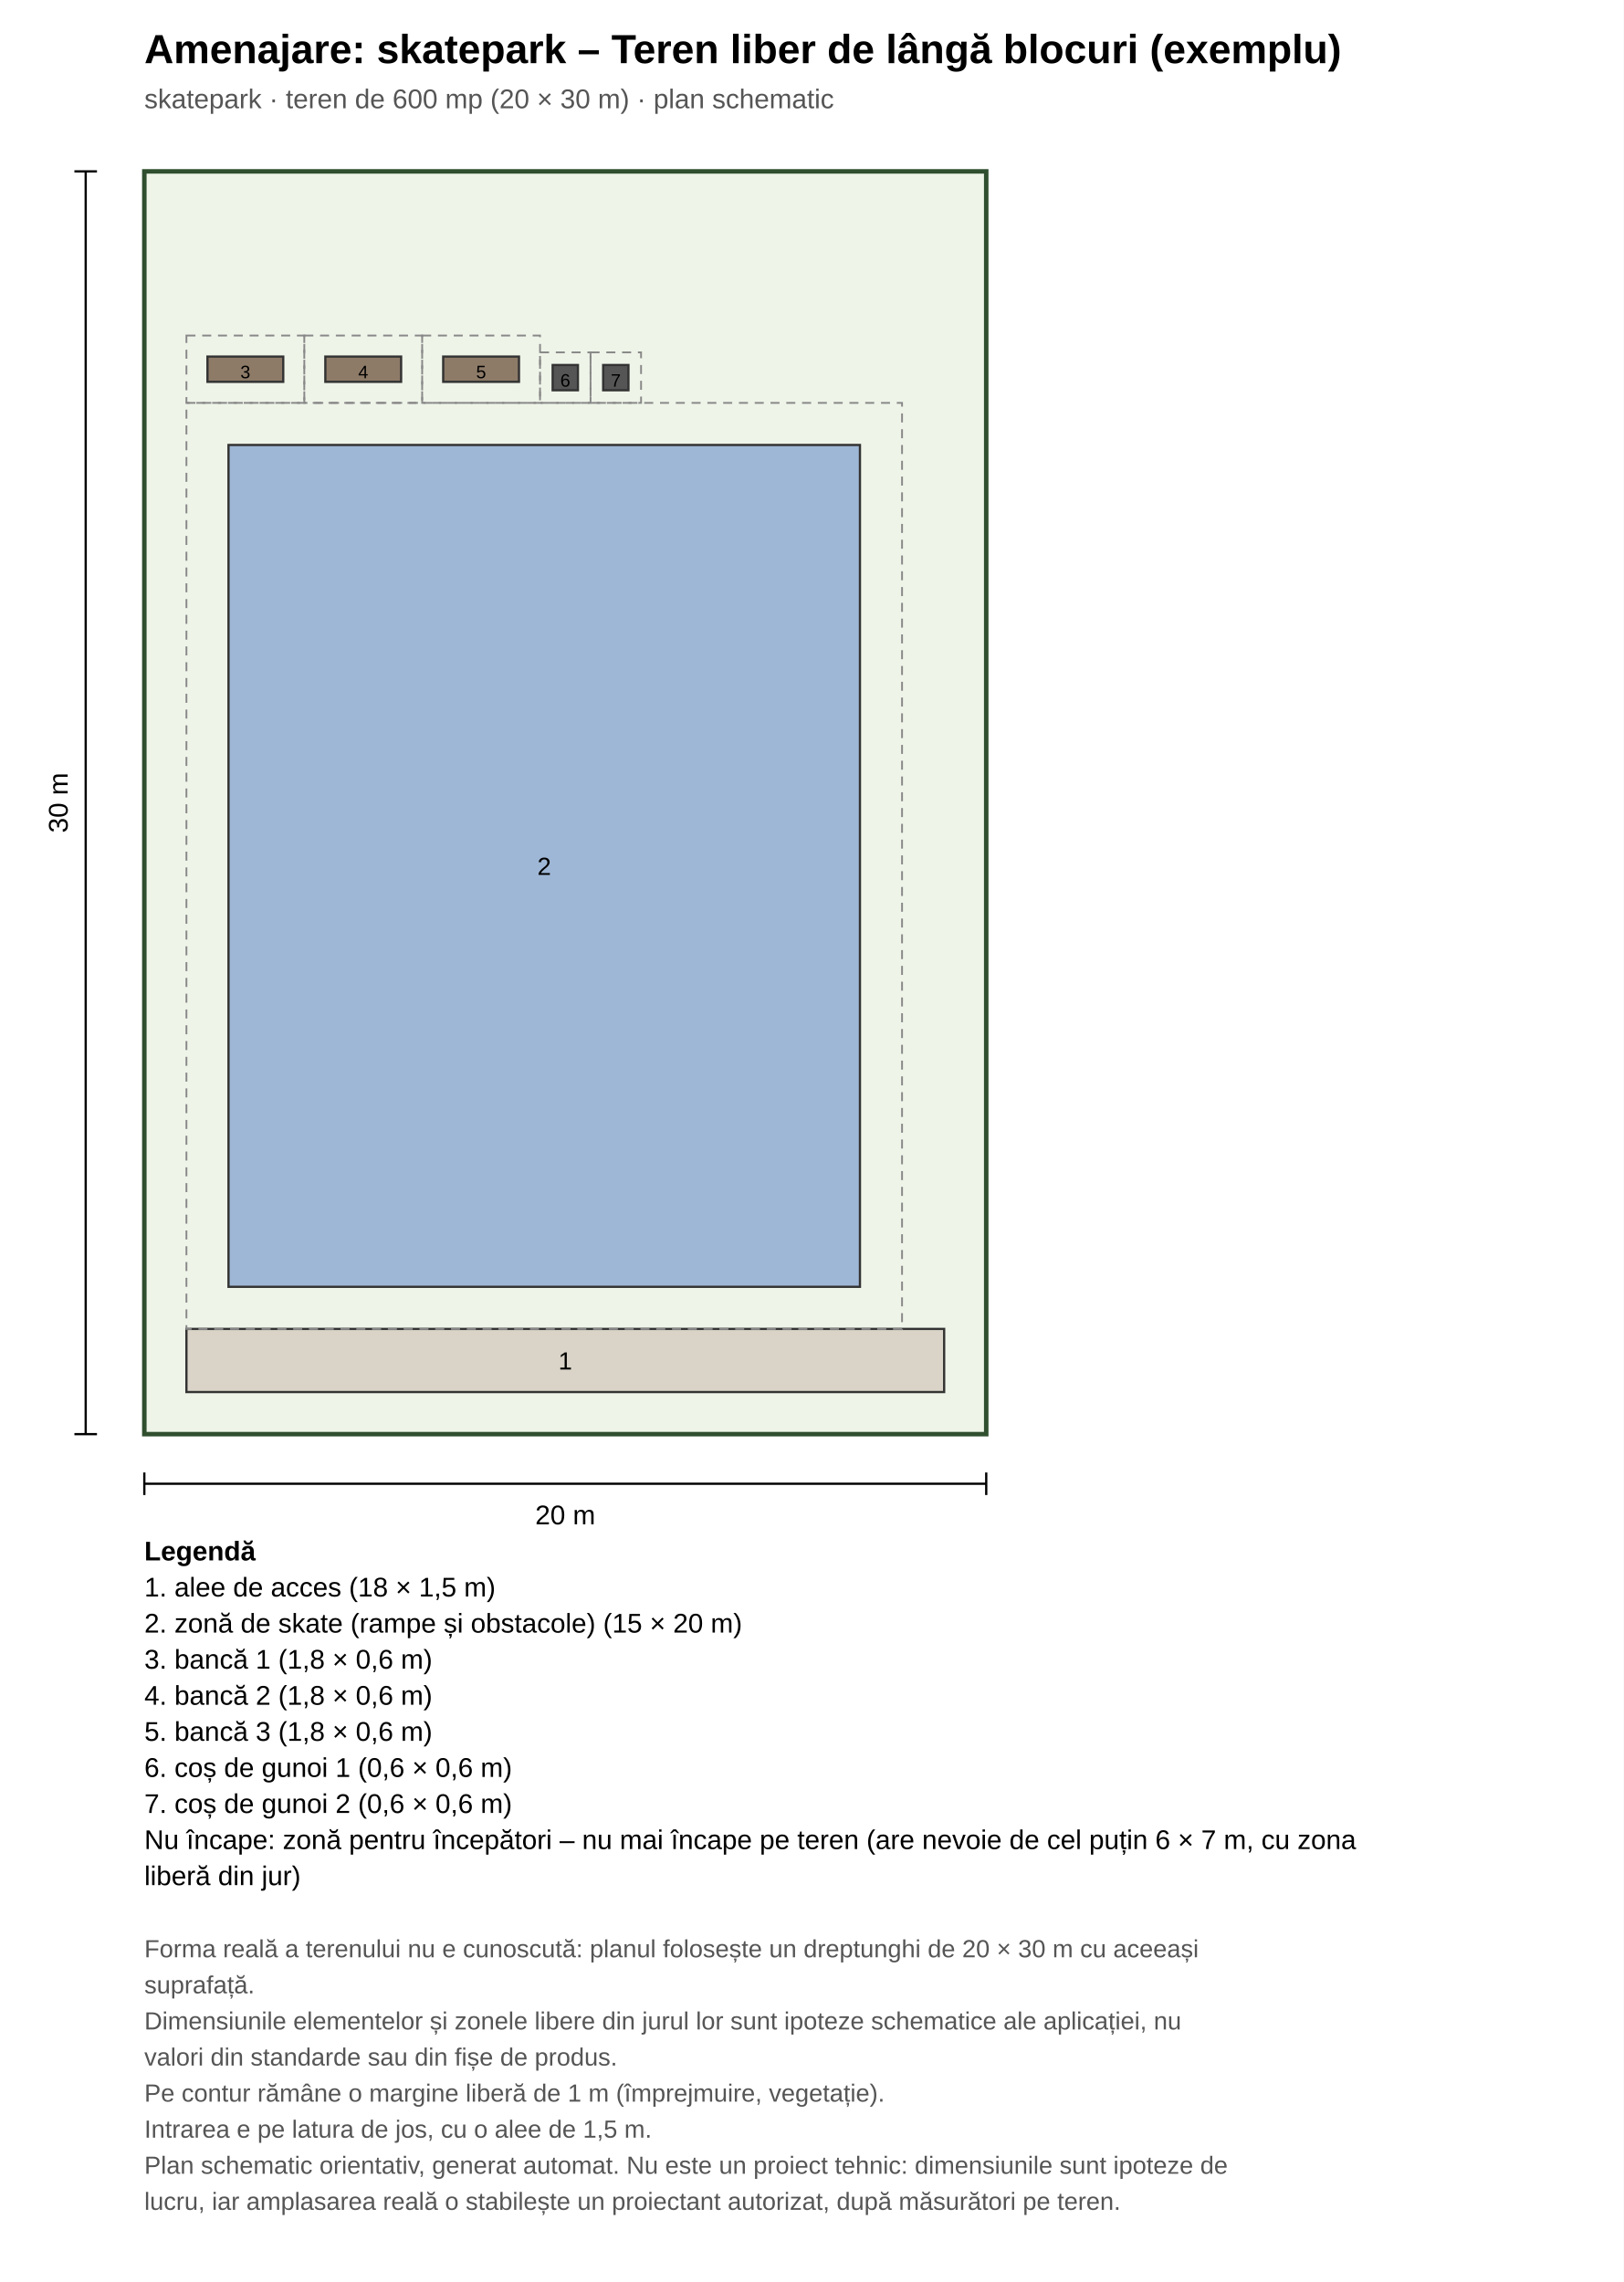
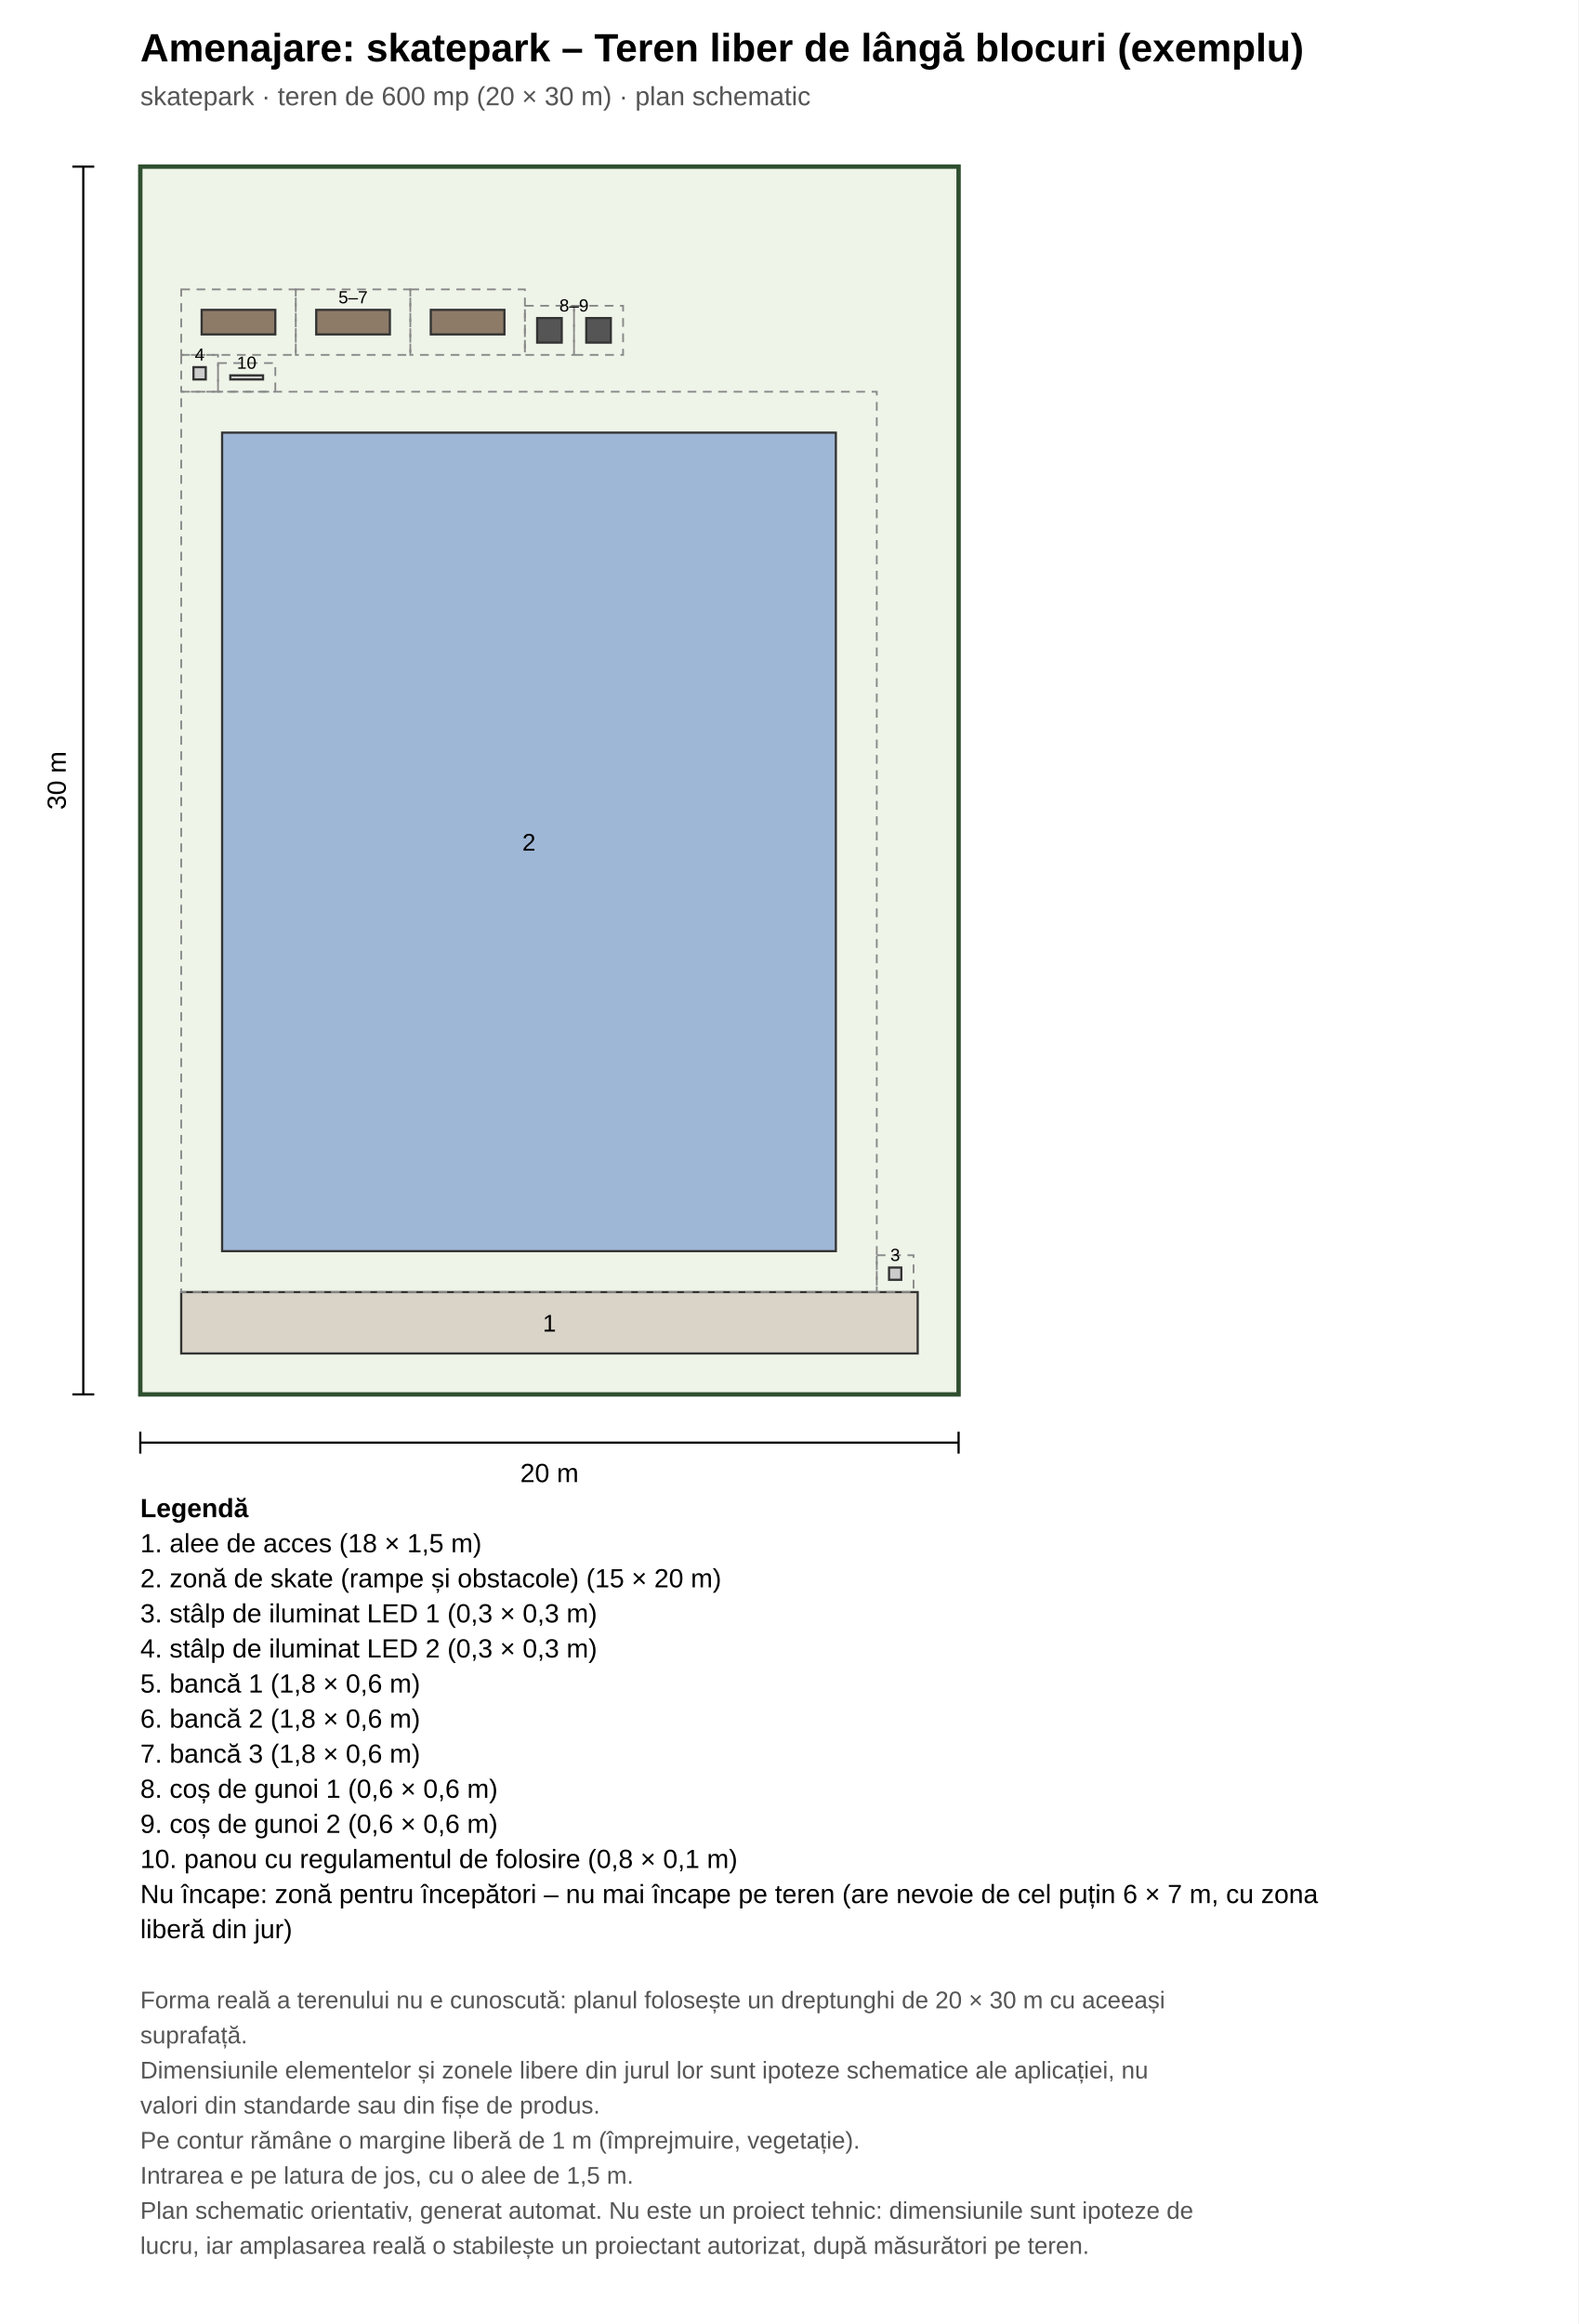
- <svg xmlns="http://www.w3.org/2000/svg" width="720" height="1012" viewBox="0 0 720 1012" font-family="Arial, Helvetica, sans-serif" font-size="12">
-   <rect width="720" height="1012" fill="#ffffff" />
+ <svg xmlns="http://www.w3.org/2000/svg" width="720" height="1060" viewBox="0 0 720 1060" font-family="Arial, Helvetica, sans-serif" font-size="12">
+   <rect width="720" height="1060" fill="#ffffff" />
  <text x="64" y="28" font-size="18" font-weight="bold">Amenajare: skatepark – Teren liber de lângă blocuri (exemplu)</text>
  <text x="64" y="48" fill="#555">skatepark · teren de 600 mp (20 × 30 m) · plan schematic</text>
  <g id="TEREN">
    <rect x="64.0" y="76.0" width="373.33" height="560.00" fill="#eef4e8" stroke="#2f4f2f" stroke-width="2" />
  </g>
  <g id="ELEMENTE">
    <rect id="e1" x="82.67" y="589.33" width="336.00" height="28.00" fill="#d9d4c7" stroke="#333" stroke-width="1" />
    <rect x="82.67" y="178.67" width="317.33" height="410.67" fill="none" stroke="#888" stroke-width="0.8" stroke-dasharray="4 3" />
    <rect id="e2" x="101.33" y="197.33" width="280.00" height="373.33" fill="#9fb7d6" stroke="#333" stroke-width="1" />
-     <rect x="82.67" y="148.8" width="52.27" height="29.87" fill="none" stroke="#888" stroke-width="0.8" stroke-dasharray="4 3" />
-     <rect id="e3" x="92.0" y="158.13" width="33.60" height="11.20" fill="#8d7b68" stroke="#333" stroke-width="1" />
-     <rect x="134.93" y="148.8" width="52.27" height="29.87" fill="none" stroke="#888" stroke-width="0.8" stroke-dasharray="4 3" />
-     <rect id="e4" x="144.27" y="158.13" width="33.60" height="11.20" fill="#8d7b68" stroke="#333" stroke-width="1" />
-     <rect x="187.2" y="148.8" width="52.27" height="29.87" fill="none" stroke="#888" stroke-width="0.8" stroke-dasharray="4 3" />
-     <rect id="e5" x="196.53" y="158.13" width="33.60" height="11.20" fill="#8d7b68" stroke="#333" stroke-width="1" />
-     <rect x="239.47" y="156.27" width="22.40" height="22.40" fill="none" stroke="#888" stroke-width="0.8" stroke-dasharray="4 3" />
-     <rect id="e6" x="245.07" y="161.87" width="11.20" height="11.20" fill="#555555" stroke="#333" stroke-width="1" />
-     <rect x="261.87" y="156.27" width="22.40" height="22.40" fill="none" stroke="#888" stroke-width="0.8" stroke-dasharray="4 3" />
-     <rect id="e7" x="267.47" y="161.87" width="11.20" height="11.20" fill="#555555" stroke="#333" stroke-width="1" />
+     <rect x="400.0" y="572.53" width="16.80" height="16.80" fill="none" stroke="#888" stroke-width="0.8" stroke-dasharray="4 3" />
+     <rect id="e3" x="405.6" y="578.13" width="5.60" height="5.60" fill="#cccccc" stroke="#333" stroke-width="1" />
+     <rect x="82.67" y="161.87" width="16.80" height="16.80" fill="none" stroke="#888" stroke-width="0.8" stroke-dasharray="4 3" />
+     <rect id="e4" x="88.27" y="167.47" width="5.60" height="5.60" fill="#cccccc" stroke="#333" stroke-width="1" />
+     <rect x="82.67" y="132.0" width="52.27" height="29.87" fill="none" stroke="#888" stroke-width="0.8" stroke-dasharray="4 3" />
+     <rect id="e5" x="92.0" y="141.33" width="33.60" height="11.20" fill="#8d7b68" stroke="#333" stroke-width="1" />
+     <rect x="134.93" y="132.0" width="52.27" height="29.87" fill="none" stroke="#888" stroke-width="0.8" stroke-dasharray="4 3" />
+     <rect id="e6" x="144.27" y="141.33" width="33.60" height="11.20" fill="#8d7b68" stroke="#333" stroke-width="1" />
+     <rect x="187.2" y="132.0" width="52.27" height="29.87" fill="none" stroke="#888" stroke-width="0.8" stroke-dasharray="4 3" />
+     <rect id="e7" x="196.53" y="141.33" width="33.60" height="11.20" fill="#8d7b68" stroke="#333" stroke-width="1" />
+     <rect x="239.47" y="139.47" width="22.40" height="22.40" fill="none" stroke="#888" stroke-width="0.8" stroke-dasharray="4 3" />
+     <rect id="e8" x="245.07" y="145.07" width="11.20" height="11.20" fill="#555555" stroke="#333" stroke-width="1" />
+     <rect x="261.87" y="139.47" width="22.40" height="22.40" fill="none" stroke="#888" stroke-width="0.8" stroke-dasharray="4 3" />
+     <rect id="e9" x="267.47" y="145.07" width="11.20" height="11.20" fill="#555555" stroke="#333" stroke-width="1" />
+     <rect x="99.47" y="165.6" width="26.13" height="13.07" fill="none" stroke="#888" stroke-width="0.8" stroke-dasharray="4 3" />
+     <rect id="e10" x="105.07" y="171.2" width="14.93" height="1.87" fill="#cccccc" stroke="#333" stroke-width="1" />
  </g>
  <g id="TEXT">
    <text x="250.67" y="607.33" text-anchor="middle" font-size="11">1</text>
    <text x="241.33" y="388.00" text-anchor="middle" font-size="11">2</text>
-     <text x="108.80" y="167.73" text-anchor="middle" font-size="8">3</text>
-     <text x="161.07" y="167.73" text-anchor="middle" font-size="8">4</text>
-     <text x="213.33" y="167.73" text-anchor="middle" font-size="8">5</text>
-     <text x="250.67" y="171.47" text-anchor="middle" font-size="8">6</text>
-     <text x="273.07" y="171.47" text-anchor="middle" font-size="8">7</text>
+     <text x="408.4" y="575.13" text-anchor="middle" font-size="8">3</text>
+     <text x="91.07" y="164.47" text-anchor="middle" font-size="8">4</text>
+     <text x="161.07" y="138.33" text-anchor="middle" font-size="8">5–7</text>
+     <text x="261.87" y="142.07" text-anchor="middle" font-size="8">8–9</text>
+     <text x="112.53" y="168.20" text-anchor="middle" font-size="8">10</text>
  </g>
  <g id="COTE" stroke="#000" stroke-width="1">
    <line x1="64.0" y1="658.0" x2="437.33" y2="658.0" />
    <line x1="64.0" y1="653.0" x2="64.0" y2="663.0" />
    <line x1="437.33" y1="653.0" x2="437.33" y2="663.0" />
    <line x1="38" y1="636.0" x2="38" y2="76.0" />
    <line x1="33" y1="636.0" x2="43" y2="636.0" />
    <line x1="33" y1="76.0" x2="43" y2="76.0" />
  </g>
  <text x="250.67" y="676.0" text-anchor="middle">20 m</text>
  <text x="30" y="356.0" text-anchor="middle" transform="rotate(-90 30 356.0)">30 m</text>
  <text x="64" y="692.0" font-weight="bold">Legendă</text>
  <text x="64" y="708.0">1. alee de acces (18 × 1,5 m)</text>
  <text x="64" y="724.0">2. zonă de skate (rampe și obstacole) (15 × 20 m)</text>
-   <text x="64" y="740.0">3. bancă 1 (1,8 × 0,6 m)</text>
-   <text x="64" y="756.0">4. bancă 2 (1,8 × 0,6 m)</text>
-   <text x="64" y="772.0">5. bancă 3 (1,8 × 0,6 m)</text>
-   <text x="64" y="788.0">6. coș de gunoi 1 (0,6 × 0,6 m)</text>
-   <text x="64" y="804.0">7. coș de gunoi 2 (0,6 × 0,6 m)</text>
-   <text x="64" y="820.0">Nu încape: zonă pentru începători – nu mai încape pe teren (are nevoie de cel puțin 6 × 7 m, cu zona</text>
-   <text x="64" y="836.0">    liberă din jur)</text>
-   <text x="64" y="868.0" font-size="11" fill="#555">Forma reală a terenului nu e cunoscută: planul folosește un dreptunghi de 20 × 30 m cu aceeași</text>
-   <text x="64" y="884.0" font-size="11" fill="#555">suprafață.</text>
-   <text x="64" y="900.0" font-size="11" fill="#555">Dimensiunile elementelor și zonele libere din jurul lor sunt ipoteze schematice ale aplicației, nu</text>
-   <text x="64" y="916.0" font-size="11" fill="#555">valori din standarde sau din fișe de produs.</text>
-   <text x="64" y="932.0" font-size="11" fill="#555">Pe contur rămâne o margine liberă de 1 m (împrejmuire, vegetație).</text>
-   <text x="64" y="948.0" font-size="11" fill="#555">Intrarea e pe latura de jos, cu o alee de 1,5 m.</text>
-   <text x="64" y="964.0" font-size="11" fill="#555">Plan schematic orientativ, generat automat. Nu este un proiect tehnic: dimensiunile sunt ipoteze de</text>
-   <text x="64" y="980.0" font-size="11" fill="#555">lucru, iar amplasarea reală o stabilește un proiectant autorizat, după măsurători pe teren.</text>
+   <text x="64" y="740.0">3. stâlp de iluminat LED 1 (0,3 × 0,3 m)</text>
+   <text x="64" y="756.0">4. stâlp de iluminat LED 2 (0,3 × 0,3 m)</text>
+   <text x="64" y="772.0">5. bancă 1 (1,8 × 0,6 m)</text>
+   <text x="64" y="788.0">6. bancă 2 (1,8 × 0,6 m)</text>
+   <text x="64" y="804.0">7. bancă 3 (1,8 × 0,6 m)</text>
+   <text x="64" y="820.0">8. coș de gunoi 1 (0,6 × 0,6 m)</text>
+   <text x="64" y="836.0">9. coș de gunoi 2 (0,6 × 0,6 m)</text>
+   <text x="64" y="852.0">10. panou cu regulamentul de folosire (0,8 × 0,1 m)</text>
+   <text x="64" y="868.0">Nu încape: zonă pentru începători – nu mai încape pe teren (are nevoie de cel puțin 6 × 7 m, cu zona</text>
+   <text x="64" y="884.0">    liberă din jur)</text>
+   <text x="64" y="916.0" font-size="11" fill="#555">Forma reală a terenului nu e cunoscută: planul folosește un dreptunghi de 20 × 30 m cu aceeași</text>
+   <text x="64" y="932.0" font-size="11" fill="#555">suprafață.</text>
+   <text x="64" y="948.0" font-size="11" fill="#555">Dimensiunile elementelor și zonele libere din jurul lor sunt ipoteze schematice ale aplicației, nu</text>
+   <text x="64" y="964.0" font-size="11" fill="#555">valori din standarde sau din fișe de produs.</text>
+   <text x="64" y="980.0" font-size="11" fill="#555">Pe contur rămâne o margine liberă de 1 m (împrejmuire, vegetație).</text>
+   <text x="64" y="996.0" font-size="11" fill="#555">Intrarea e pe latura de jos, cu o alee de 1,5 m.</text>
+   <text x="64" y="1012.0" font-size="11" fill="#555">Plan schematic orientativ, generat automat. Nu este un proiect tehnic: dimensiunile sunt ipoteze de</text>
+   <text x="64" y="1028.0" font-size="11" fill="#555">lucru, iar amplasarea reală o stabilește un proiectant autorizat, după măsurători pe teren.</text>
</svg>
